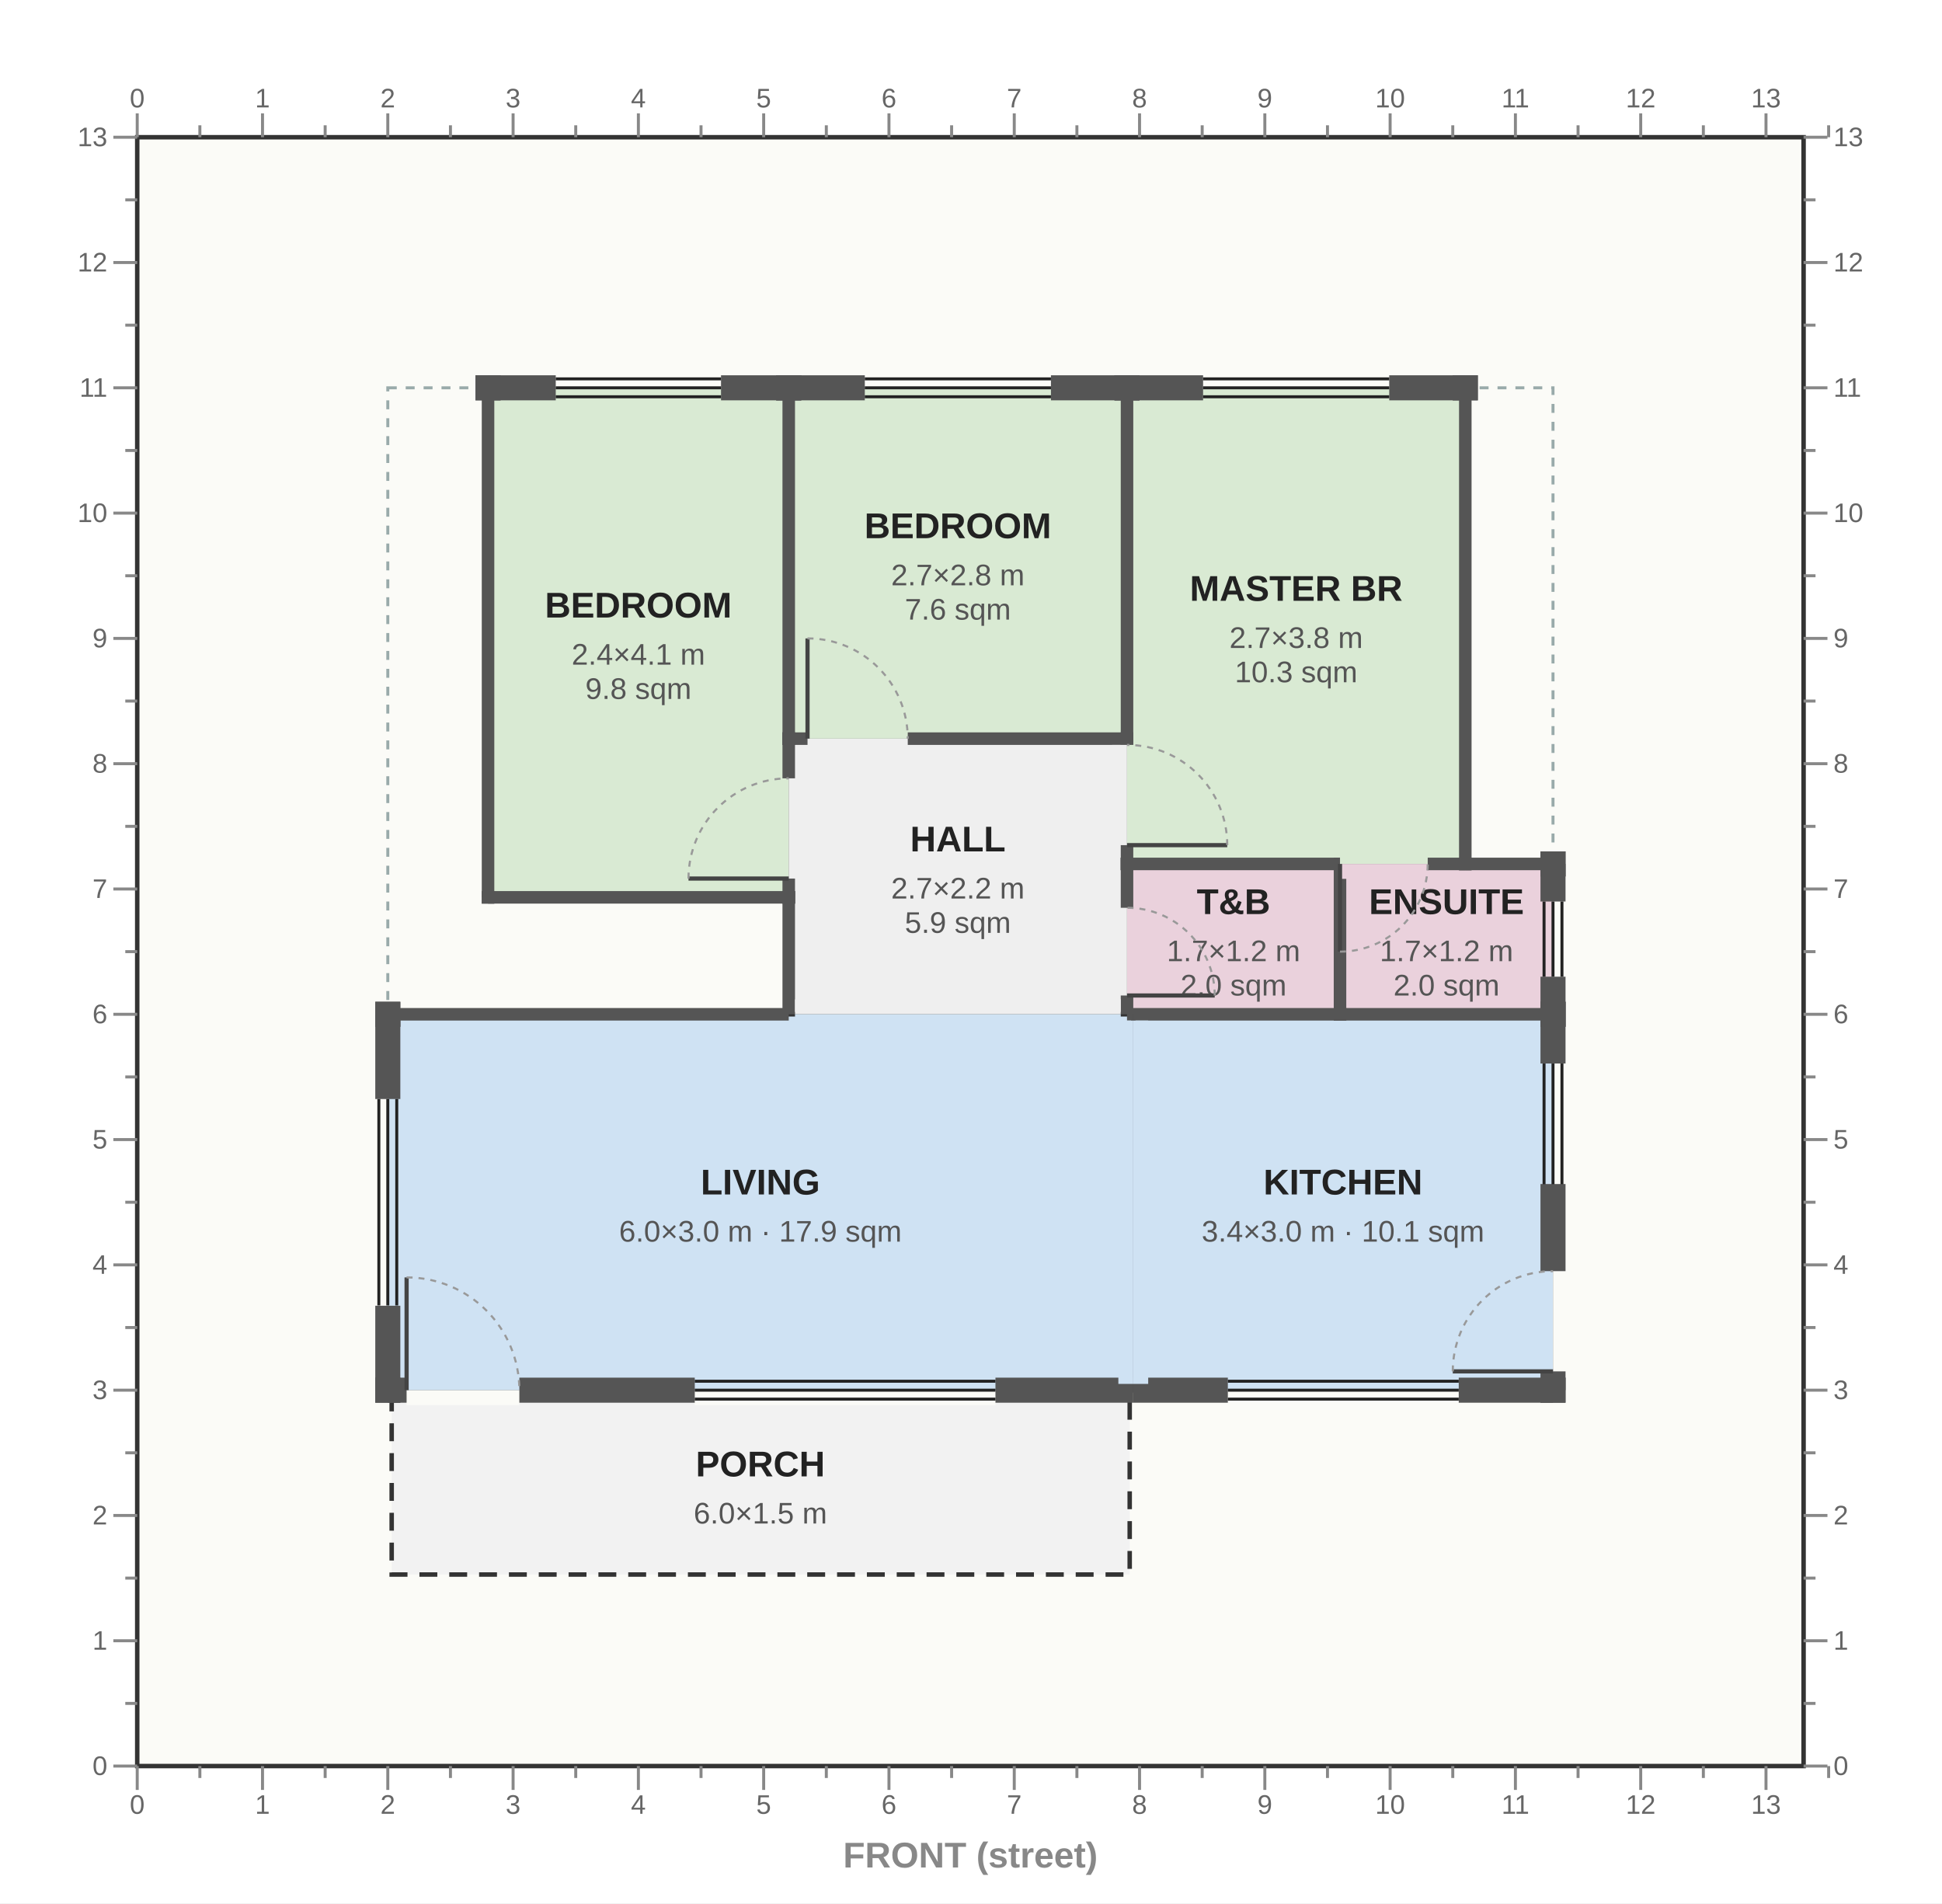
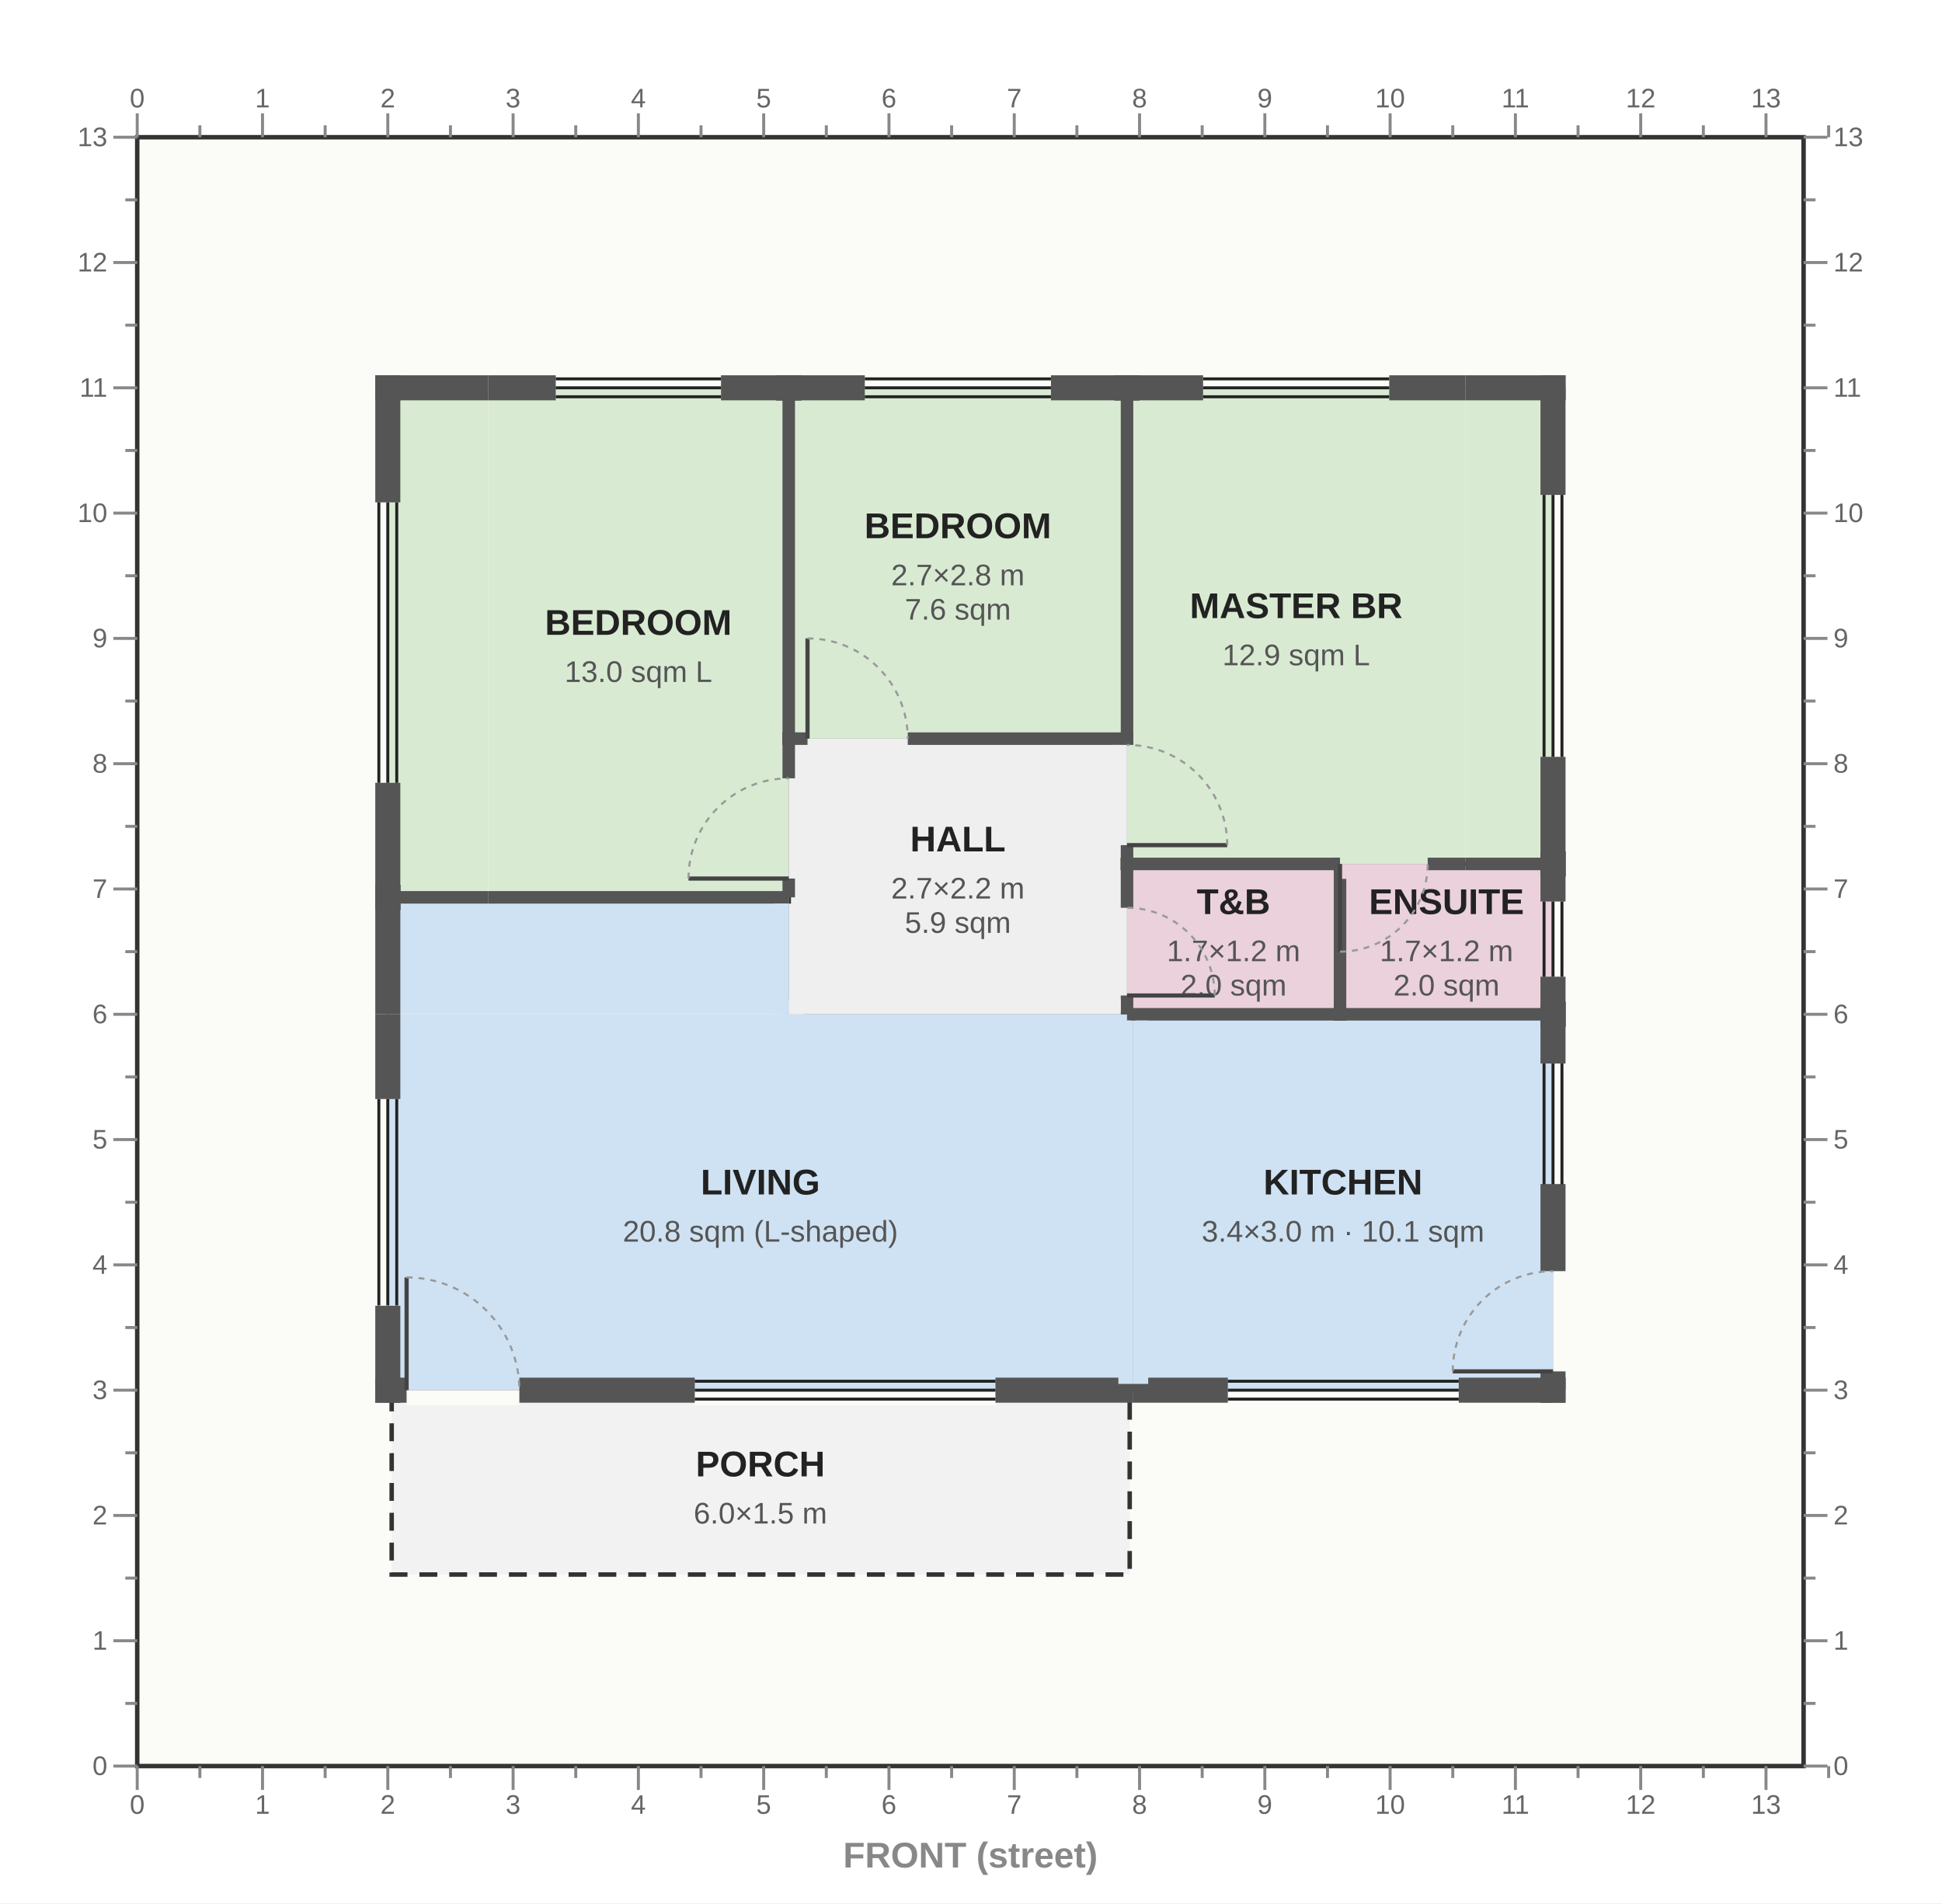
<svg xmlns="http://www.w3.org/2000/svg" width="651" height="638" viewBox="0 0 651 638">
  <rect x="0" y="0" width="651" height="638" fill="white" />
  <rect x="46.0" y="46.0" width="558.6" height="546.0" fill="#fbfbf7" stroke="#333" stroke-width="1.5" />
  <line x1="46.0" y1="46.0" x2="46.0" y2="38.0" stroke="#888" stroke-width="1" />
  <line x1="46.0" y1="592.0" x2="46.0" y2="600.0" stroke="#888" stroke-width="1" />
  <text x="46.0" y="36.0" text-anchor="middle" font-family="Arial" font-size="9" fill="#666">0</text>
  <text x="46.0" y="608.0" text-anchor="middle" font-family="Arial" font-size="9" fill="#666">0</text>
  <line x1="67.0" y1="46.0" x2="67.0" y2="42.0" stroke="#888" stroke-width="1" />
  <line x1="67.0" y1="592.0" x2="67.0" y2="596.0" stroke="#888" stroke-width="1" />
  <line x1="88.0" y1="46.0" x2="88.0" y2="38.0" stroke="#888" stroke-width="1" />
  <line x1="88.0" y1="592.0" x2="88.0" y2="600.0" stroke="#888" stroke-width="1" />
  <text x="88.0" y="36.0" text-anchor="middle" font-family="Arial" font-size="9" fill="#666">1</text>
  <text x="88.0" y="608.0" text-anchor="middle" font-family="Arial" font-size="9" fill="#666">1</text>
  <line x1="109.0" y1="46.0" x2="109.0" y2="42.0" stroke="#888" stroke-width="1" />
  <line x1="109.0" y1="592.0" x2="109.0" y2="596.0" stroke="#888" stroke-width="1" />
  <line x1="130.0" y1="46.0" x2="130.0" y2="38.0" stroke="#888" stroke-width="1" />
  <line x1="130.0" y1="592.0" x2="130.0" y2="600.0" stroke="#888" stroke-width="1" />
  <text x="130.0" y="36.0" text-anchor="middle" font-family="Arial" font-size="9" fill="#666">2</text>
  <text x="130.0" y="608.0" text-anchor="middle" font-family="Arial" font-size="9" fill="#666">2</text>
  <line x1="151.0" y1="46.0" x2="151.0" y2="42.0" stroke="#888" stroke-width="1" />
  <line x1="151.0" y1="592.0" x2="151.0" y2="596.0" stroke="#888" stroke-width="1" />
  <line x1="172.0" y1="46.0" x2="172.0" y2="38.0" stroke="#888" stroke-width="1" />
  <line x1="172.0" y1="592.0" x2="172.0" y2="600.0" stroke="#888" stroke-width="1" />
  <text x="172.0" y="36.0" text-anchor="middle" font-family="Arial" font-size="9" fill="#666">3</text>
  <text x="172.0" y="608.0" text-anchor="middle" font-family="Arial" font-size="9" fill="#666">3</text>
  <line x1="193.0" y1="46.0" x2="193.0" y2="42.0" stroke="#888" stroke-width="1" />
  <line x1="193.0" y1="592.0" x2="193.0" y2="596.0" stroke="#888" stroke-width="1" />
  <line x1="214.0" y1="46.0" x2="214.0" y2="38.0" stroke="#888" stroke-width="1" />
  <line x1="214.0" y1="592.0" x2="214.0" y2="600.0" stroke="#888" stroke-width="1" />
  <text x="214.0" y="36.0" text-anchor="middle" font-family="Arial" font-size="9" fill="#666">4</text>
  <text x="214.0" y="608.0" text-anchor="middle" font-family="Arial" font-size="9" fill="#666">4</text>
  <line x1="235.0" y1="46.0" x2="235.0" y2="42.0" stroke="#888" stroke-width="1" />
  <line x1="235.0" y1="592.0" x2="235.0" y2="596.0" stroke="#888" stroke-width="1" />
  <line x1="256.0" y1="46.0" x2="256.0" y2="38.0" stroke="#888" stroke-width="1" />
  <line x1="256.0" y1="592.0" x2="256.0" y2="600.0" stroke="#888" stroke-width="1" />
  <text x="256.0" y="36.0" text-anchor="middle" font-family="Arial" font-size="9" fill="#666">5</text>
  <text x="256.0" y="608.0" text-anchor="middle" font-family="Arial" font-size="9" fill="#666">5</text>
  <line x1="277.0" y1="46.0" x2="277.0" y2="42.0" stroke="#888" stroke-width="1" />
  <line x1="277.0" y1="592.0" x2="277.0" y2="596.0" stroke="#888" stroke-width="1" />
  <line x1="298.0" y1="46.0" x2="298.0" y2="38.0" stroke="#888" stroke-width="1" />
  <line x1="298.0" y1="592.0" x2="298.0" y2="600.0" stroke="#888" stroke-width="1" />
  <text x="298.0" y="36.0" text-anchor="middle" font-family="Arial" font-size="9" fill="#666">6</text>
  <text x="298.0" y="608.0" text-anchor="middle" font-family="Arial" font-size="9" fill="#666">6</text>
  <line x1="319.0" y1="46.0" x2="319.0" y2="42.0" stroke="#888" stroke-width="1" />
  <line x1="319.0" y1="592.0" x2="319.0" y2="596.0" stroke="#888" stroke-width="1" />
  <line x1="340.0" y1="46.0" x2="340.0" y2="38.0" stroke="#888" stroke-width="1" />
  <line x1="340.0" y1="592.0" x2="340.0" y2="600.0" stroke="#888" stroke-width="1" />
  <text x="340.0" y="36.0" text-anchor="middle" font-family="Arial" font-size="9" fill="#666">7</text>
  <text x="340.0" y="608.0" text-anchor="middle" font-family="Arial" font-size="9" fill="#666">7</text>
  <line x1="361.0" y1="46.0" x2="361.0" y2="42.0" stroke="#888" stroke-width="1" />
  <line x1="361.0" y1="592.0" x2="361.0" y2="596.0" stroke="#888" stroke-width="1" />
  <line x1="382.0" y1="46.0" x2="382.0" y2="38.0" stroke="#888" stroke-width="1" />
  <line x1="382.0" y1="592.0" x2="382.0" y2="600.0" stroke="#888" stroke-width="1" />
  <text x="382.0" y="36.0" text-anchor="middle" font-family="Arial" font-size="9" fill="#666">8</text>
  <text x="382.0" y="608.0" text-anchor="middle" font-family="Arial" font-size="9" fill="#666">8</text>
  <line x1="403.0" y1="46.0" x2="403.0" y2="42.0" stroke="#888" stroke-width="1" />
  <line x1="403.0" y1="592.0" x2="403.0" y2="596.0" stroke="#888" stroke-width="1" />
  <line x1="424.0" y1="46.0" x2="424.0" y2="38.0" stroke="#888" stroke-width="1" />
  <line x1="424.0" y1="592.0" x2="424.0" y2="600.0" stroke="#888" stroke-width="1" />
  <text x="424.0" y="36.0" text-anchor="middle" font-family="Arial" font-size="9" fill="#666">9</text>
  <text x="424.0" y="608.0" text-anchor="middle" font-family="Arial" font-size="9" fill="#666">9</text>
  <line x1="445.0" y1="46.0" x2="445.0" y2="42.0" stroke="#888" stroke-width="1" />
  <line x1="445.0" y1="592.0" x2="445.0" y2="596.0" stroke="#888" stroke-width="1" />
  <line x1="466.0" y1="46.0" x2="466.0" y2="38.0" stroke="#888" stroke-width="1" />
  <line x1="466.0" y1="592.0" x2="466.0" y2="600.0" stroke="#888" stroke-width="1" />
  <text x="466.0" y="36.0" text-anchor="middle" font-family="Arial" font-size="9" fill="#666">10</text>
  <text x="466.0" y="608.0" text-anchor="middle" font-family="Arial" font-size="9" fill="#666">10</text>
  <line x1="487.0" y1="46.0" x2="487.0" y2="42.0" stroke="#888" stroke-width="1" />
  <line x1="487.0" y1="592.0" x2="487.0" y2="596.0" stroke="#888" stroke-width="1" />
  <line x1="508.0" y1="46.0" x2="508.0" y2="38.0" stroke="#888" stroke-width="1" />
  <line x1="508.0" y1="592.0" x2="508.0" y2="600.0" stroke="#888" stroke-width="1" />
  <text x="508.0" y="36.0" text-anchor="middle" font-family="Arial" font-size="9" fill="#666">11</text>
  <text x="508.0" y="608.0" text-anchor="middle" font-family="Arial" font-size="9" fill="#666">11</text>
  <line x1="529.0" y1="46.0" x2="529.0" y2="42.0" stroke="#888" stroke-width="1" />
  <line x1="529.0" y1="592.0" x2="529.0" y2="596.0" stroke="#888" stroke-width="1" />
  <line x1="550.0" y1="46.0" x2="550.0" y2="38.0" stroke="#888" stroke-width="1" />
  <line x1="550.0" y1="592.0" x2="550.0" y2="600.0" stroke="#888" stroke-width="1" />
  <text x="550.0" y="36.0" text-anchor="middle" font-family="Arial" font-size="9" fill="#666">12</text>
  <text x="550.0" y="608.0" text-anchor="middle" font-family="Arial" font-size="9" fill="#666">12</text>
  <line x1="571.0" y1="46.0" x2="571.0" y2="42.0" stroke="#888" stroke-width="1" />
  <line x1="571.0" y1="592.0" x2="571.0" y2="596.0" stroke="#888" stroke-width="1" />
  <line x1="592.0" y1="46.0" x2="592.0" y2="38.0" stroke="#888" stroke-width="1" />
  <line x1="592.0" y1="592.0" x2="592.0" y2="600.0" stroke="#888" stroke-width="1" />
  <text x="592.0" y="36.0" text-anchor="middle" font-family="Arial" font-size="9" fill="#666">13</text>
  <text x="592.0" y="608.0" text-anchor="middle" font-family="Arial" font-size="9" fill="#666">13</text>
  <line x1="613.0" y1="46.0" x2="613.0" y2="42.0" stroke="#888" stroke-width="1" />
  <line x1="613.0" y1="592.0" x2="613.0" y2="596.0" stroke="#888" stroke-width="1" />
  <line x1="46.0" y1="592.0" x2="38.0" y2="592.0" stroke="#888" stroke-width="1" />
  <line x1="604.6" y1="592.0" x2="612.6" y2="592.0" stroke="#888" stroke-width="1" />
  <text x="36.0" y="595.0" text-anchor="end" font-family="Arial" font-size="9" fill="#666">0</text>
  <text x="614.6" y="595.0" text-anchor="start" font-family="Arial" font-size="9" fill="#666">0</text>
  <line x1="46.0" y1="571.0" x2="42.0" y2="571.0" stroke="#888" stroke-width="1" />
  <line x1="604.6" y1="571.0" x2="608.6" y2="571.0" stroke="#888" stroke-width="1" />
  <line x1="46.0" y1="550.0" x2="38.0" y2="550.0" stroke="#888" stroke-width="1" />
  <line x1="604.6" y1="550.0" x2="612.6" y2="550.0" stroke="#888" stroke-width="1" />
  <text x="36.0" y="553.0" text-anchor="end" font-family="Arial" font-size="9" fill="#666">1</text>
  <text x="614.6" y="553.0" text-anchor="start" font-family="Arial" font-size="9" fill="#666">1</text>
  <line x1="46.0" y1="529.0" x2="42.0" y2="529.0" stroke="#888" stroke-width="1" />
  <line x1="604.6" y1="529.0" x2="608.6" y2="529.0" stroke="#888" stroke-width="1" />
  <line x1="46.0" y1="508.0" x2="38.0" y2="508.0" stroke="#888" stroke-width="1" />
  <line x1="604.6" y1="508.0" x2="612.6" y2="508.0" stroke="#888" stroke-width="1" />
  <text x="36.0" y="511.0" text-anchor="end" font-family="Arial" font-size="9" fill="#666">2</text>
  <text x="614.6" y="511.0" text-anchor="start" font-family="Arial" font-size="9" fill="#666">2</text>
  <line x1="46.0" y1="487.0" x2="42.0" y2="487.0" stroke="#888" stroke-width="1" />
  <line x1="604.6" y1="487.0" x2="608.6" y2="487.0" stroke="#888" stroke-width="1" />
  <line x1="46.0" y1="466.0" x2="38.0" y2="466.0" stroke="#888" stroke-width="1" />
  <line x1="604.6" y1="466.0" x2="612.6" y2="466.0" stroke="#888" stroke-width="1" />
  <text x="36.0" y="469.0" text-anchor="end" font-family="Arial" font-size="9" fill="#666">3</text>
  <text x="614.6" y="469.0" text-anchor="start" font-family="Arial" font-size="9" fill="#666">3</text>
  <line x1="46.0" y1="445.0" x2="42.0" y2="445.0" stroke="#888" stroke-width="1" />
  <line x1="604.6" y1="445.0" x2="608.6" y2="445.0" stroke="#888" stroke-width="1" />
  <line x1="46.0" y1="424.0" x2="38.0" y2="424.0" stroke="#888" stroke-width="1" />
  <line x1="604.6" y1="424.0" x2="612.6" y2="424.0" stroke="#888" stroke-width="1" />
  <text x="36.0" y="427.0" text-anchor="end" font-family="Arial" font-size="9" fill="#666">4</text>
  <text x="614.6" y="427.0" text-anchor="start" font-family="Arial" font-size="9" fill="#666">4</text>
  <line x1="46.0" y1="403.0" x2="42.0" y2="403.0" stroke="#888" stroke-width="1" />
  <line x1="604.6" y1="403.0" x2="608.6" y2="403.0" stroke="#888" stroke-width="1" />
  <line x1="46.0" y1="382.0" x2="38.0" y2="382.0" stroke="#888" stroke-width="1" />
  <line x1="604.6" y1="382.0" x2="612.6" y2="382.0" stroke="#888" stroke-width="1" />
  <text x="36.0" y="385.0" text-anchor="end" font-family="Arial" font-size="9" fill="#666">5</text>
  <text x="614.6" y="385.0" text-anchor="start" font-family="Arial" font-size="9" fill="#666">5</text>
  <line x1="46.0" y1="361.0" x2="42.0" y2="361.0" stroke="#888" stroke-width="1" />
  <line x1="604.6" y1="361.0" x2="608.6" y2="361.0" stroke="#888" stroke-width="1" />
  <line x1="46.0" y1="340.0" x2="38.0" y2="340.0" stroke="#888" stroke-width="1" />
  <line x1="604.6" y1="340.0" x2="612.6" y2="340.0" stroke="#888" stroke-width="1" />
  <text x="36.0" y="343.0" text-anchor="end" font-family="Arial" font-size="9" fill="#666">6</text>
  <text x="614.6" y="343.0" text-anchor="start" font-family="Arial" font-size="9" fill="#666">6</text>
  <line x1="46.0" y1="319.0" x2="42.0" y2="319.0" stroke="#888" stroke-width="1" />
  <line x1="604.6" y1="319.0" x2="608.6" y2="319.0" stroke="#888" stroke-width="1" />
  <line x1="46.0" y1="298.0" x2="38.0" y2="298.0" stroke="#888" stroke-width="1" />
  <line x1="604.6" y1="298.0" x2="612.6" y2="298.0" stroke="#888" stroke-width="1" />
  <text x="36.0" y="301.0" text-anchor="end" font-family="Arial" font-size="9" fill="#666">7</text>
  <text x="614.6" y="301.0" text-anchor="start" font-family="Arial" font-size="9" fill="#666">7</text>
  <line x1="46.0" y1="277.0" x2="42.0" y2="277.0" stroke="#888" stroke-width="1" />
  <line x1="604.6" y1="277.0" x2="608.6" y2="277.0" stroke="#888" stroke-width="1" />
  <line x1="46.0" y1="256.0" x2="38.0" y2="256.0" stroke="#888" stroke-width="1" />
  <line x1="604.6" y1="256.0" x2="612.6" y2="256.0" stroke="#888" stroke-width="1" />
  <text x="36.0" y="259.0" text-anchor="end" font-family="Arial" font-size="9" fill="#666">8</text>
  <text x="614.6" y="259.0" text-anchor="start" font-family="Arial" font-size="9" fill="#666">8</text>
  <line x1="46.0" y1="235.0" x2="42.0" y2="235.0" stroke="#888" stroke-width="1" />
  <line x1="604.6" y1="235.0" x2="608.6" y2="235.0" stroke="#888" stroke-width="1" />
  <line x1="46.0" y1="214.0" x2="38.0" y2="214.0" stroke="#888" stroke-width="1" />
  <line x1="604.6" y1="214.0" x2="612.6" y2="214.0" stroke="#888" stroke-width="1" />
  <text x="36.0" y="217.0" text-anchor="end" font-family="Arial" font-size="9" fill="#666">9</text>
  <text x="614.6" y="217.0" text-anchor="start" font-family="Arial" font-size="9" fill="#666">9</text>
  <line x1="46.0" y1="193.0" x2="42.0" y2="193.0" stroke="#888" stroke-width="1" />
  <line x1="604.6" y1="193.0" x2="608.6" y2="193.0" stroke="#888" stroke-width="1" />
  <line x1="46.0" y1="172.0" x2="38.0" y2="172.0" stroke="#888" stroke-width="1" />
  <line x1="604.6" y1="172.0" x2="612.6" y2="172.0" stroke="#888" stroke-width="1" />
  <text x="36.0" y="175.0" text-anchor="end" font-family="Arial" font-size="9" fill="#666">10</text>
  <text x="614.6" y="175.0" text-anchor="start" font-family="Arial" font-size="9" fill="#666">10</text>
  <line x1="46.0" y1="151.0" x2="42.0" y2="151.0" stroke="#888" stroke-width="1" />
  <line x1="604.6" y1="151.0" x2="608.6" y2="151.0" stroke="#888" stroke-width="1" />
  <line x1="46.0" y1="130.0" x2="38.0" y2="130.0" stroke="#888" stroke-width="1" />
  <line x1="604.6" y1="130.0" x2="612.6" y2="130.0" stroke="#888" stroke-width="1" />
  <text x="36.0" y="133.0" text-anchor="end" font-family="Arial" font-size="9" fill="#666">11</text>
  <text x="614.6" y="133.0" text-anchor="start" font-family="Arial" font-size="9" fill="#666">11</text>
  <line x1="46.0" y1="109.0" x2="42.0" y2="109.0" stroke="#888" stroke-width="1" />
  <line x1="604.6" y1="109.0" x2="608.6" y2="109.0" stroke="#888" stroke-width="1" />
  <line x1="46.0" y1="88.0" x2="38.0" y2="88.0" stroke="#888" stroke-width="1" />
  <line x1="604.6" y1="88.0" x2="612.6" y2="88.0" stroke="#888" stroke-width="1" />
  <text x="36.0" y="91.0" text-anchor="end" font-family="Arial" font-size="9" fill="#666">12</text>
  <text x="614.6" y="91.0" text-anchor="start" font-family="Arial" font-size="9" fill="#666">12</text>
  <line x1="46.0" y1="67.0" x2="42.0" y2="67.0" stroke="#888" stroke-width="1" />
  <line x1="604.6" y1="67.0" x2="608.6" y2="67.0" stroke="#888" stroke-width="1" />
  <line x1="46.0" y1="46.0" x2="38.0" y2="46.0" stroke="#888" stroke-width="1" />
  <line x1="604.6" y1="46.0" x2="612.6" y2="46.0" stroke="#888" stroke-width="1" />
  <text x="36.0" y="49.0" text-anchor="end" font-family="Arial" font-size="9" fill="#666">13</text>
  <text x="614.6" y="49.0" text-anchor="start" font-family="Arial" font-size="9" fill="#666">13</text>
  <rect x="130.0" y="130.0" width="390.6" height="336.0" fill="none" stroke="#9aa" stroke-width="1" stroke-dasharray="3 3" />
  <rect x="131.3" y="467.3" width="247.4" height="60.5" fill="#f2f2f2" stroke="#333" stroke-width="1.5" stroke-dasharray="6 4" />
  <text x="254.9" y="494.9" text-anchor="middle" font-family="Arial" font-size="12" font-weight="bold" fill="#222">PORCH</text>
  <text x="254.9" y="510.7" text-anchor="middle" font-family="Arial" font-size="10" fill="#555">6.0×1.5 m</text>
-   <rect x="377.8" y="130.0" width="113.4" height="159.6" fill="#d9ead3" stroke="#333" stroke-width="1.5" />
-   <text x="434.5" y="201.4" text-anchor="middle" font-family="Arial" font-size="12" font-weight="bold" fill="#222">MASTER BR</text>
-   <text x="434.5" y="217.2" text-anchor="middle" font-family="Arial" font-size="10" fill="#555">2.7×3.8 m</text>
-   <text x="434.5" y="228.7" text-anchor="middle" font-family="Arial" font-size="10" fill="#555">10.3 sqm</text>
+   <rect x="377.8" y="130.0" width="113.4" height="159.6" fill="#d9ead3" stroke="none" />
+   <rect x="491.2" y="130.0" width="29.4" height="159.6" fill="#d9ead3" stroke="none" />
+   <text x="434.5" y="207.2" text-anchor="middle" font-family="Arial" font-size="12" font-weight="bold" fill="#222">MASTER BR</text>
+   <text x="434.5" y="223.0" text-anchor="middle" font-family="Arial" font-size="10" fill="#555">12.9 sqm L</text>
  <rect x="449.2" y="289.6" width="71.4" height="50.4" fill="#ead1dc" stroke="#333" stroke-width="1.5" />
  <text x="484.9" y="306.4" text-anchor="middle" font-family="Arial" font-size="12" font-weight="bold" fill="#222">ENSUITE</text>
  <text x="484.9" y="322.2" text-anchor="middle" font-family="Arial" font-size="10" fill="#555">1.7×1.2 m</text>
  <text x="484.9" y="333.7" text-anchor="middle" font-family="Arial" font-size="10" fill="#555">2.0 sqm</text>
  <rect x="264.4" y="130.0" width="113.4" height="117.6" fill="#d9ead3" stroke="#333" stroke-width="1.5" />
  <text x="321.1" y="180.4" text-anchor="middle" font-family="Arial" font-size="12" font-weight="bold" fill="#222">BEDROOM</text>
  <text x="321.1" y="196.2" text-anchor="middle" font-family="Arial" font-size="10" fill="#555">2.7×2.8 m</text>
  <text x="321.1" y="207.7" text-anchor="middle" font-family="Arial" font-size="10" fill="#555">7.6 sqm</text>
-   <rect x="163.6" y="130.0" width="100.8" height="170.8" fill="#d9ead3" stroke="#333" stroke-width="1.5" />
-   <text x="214.0" y="207.0" text-anchor="middle" font-family="Arial" font-size="12" font-weight="bold" fill="#222">BEDROOM</text>
-   <text x="214.0" y="222.8" text-anchor="middle" font-family="Arial" font-size="10" fill="#555">2.4×4.1 m</text>
-   <text x="214.0" y="234.3" text-anchor="middle" font-family="Arial" font-size="10" fill="#555">9.8 sqm</text>
+   <rect x="163.6" y="130.0" width="100.8" height="170.8" fill="#d9ead3" stroke="none" />
+   <rect x="130.0" y="130.0" width="33.6" height="170.8" fill="#d9ead3" stroke="none" />
+   <text x="214.0" y="212.8" text-anchor="middle" font-family="Arial" font-size="12" font-weight="bold" fill="#222">BEDROOM</text>
+   <text x="214.0" y="228.6" text-anchor="middle" font-family="Arial" font-size="10" fill="#555">13.0 sqm L</text>
  <rect x="377.8" y="289.6" width="71.4" height="50.4" fill="#ead1dc" stroke="#333" stroke-width="1.5" />
  <text x="413.5" y="306.4" text-anchor="middle" font-family="Arial" font-size="12" font-weight="bold" fill="#222">T&amp;B</text>
  <text x="413.5" y="322.2" text-anchor="middle" font-family="Arial" font-size="10" fill="#555">1.7×1.2 m</text>
  <text x="413.5" y="333.7" text-anchor="middle" font-family="Arial" font-size="10" fill="#555">2.0 sqm</text>
  <rect x="264.4" y="247.6" width="113.4" height="92.4" fill="#efefef" stroke="#333" stroke-width="1.5" />
  <text x="321.1" y="285.4" text-anchor="middle" font-family="Arial" font-size="12" font-weight="bold" fill="#222">HALL</text>
  <text x="321.1" y="301.2" text-anchor="middle" font-family="Arial" font-size="10" fill="#555">2.7×2.2 m</text>
  <text x="321.1" y="312.7" text-anchor="middle" font-family="Arial" font-size="10" fill="#555">5.9 sqm</text>
-   <rect x="130.0" y="340.0" width="249.9" height="126.0" fill="#cfe2f3" stroke="#333" stroke-width="1.5" />
+   <rect x="130.0" y="340.0" width="249.9" height="126.0" fill="#cfe2f3" stroke="none" />
+   <rect x="130.0" y="300.8" width="134.4" height="39.2" fill="#cfe2f3" stroke="none" />
  <text x="254.9" y="400.4" text-anchor="middle" font-family="Arial" font-size="12" font-weight="bold" fill="#222">LIVING</text>
-   <text x="254.9" y="416.2" text-anchor="middle" font-family="Arial" font-size="10" fill="#555">6.0×3.0 m · 17.9 sqm</text>
+   <text x="254.9" y="416.2" text-anchor="middle" font-family="Arial" font-size="10" fill="#555">20.8 sqm (L-shaped)</text>
  <rect x="379.9" y="340.0" width="140.7" height="126.0" fill="#cfe2f3" stroke="#333" stroke-width="1.5" />
  <text x="450.2" y="400.4" text-anchor="middle" font-family="Arial" font-size="12" font-weight="bold" fill="#222">KITCHEN</text>
  <text x="450.2" y="416.2" text-anchor="middle" font-family="Arial" font-size="10" fill="#555">3.4×3.0 m · 10.1 sqm</text>
  <text x="325.3" y="626.0" text-anchor="middle" font-family="Arial" font-size="12" font-weight="bold" fill="#888">FRONT (street)</text>
  <rect x="449.20" y="287.50" width="42.00" height="4.20" fill="#555" stroke="none" />
  <rect x="375.70" y="130.00" width="4.20" height="117.60" fill="#555" stroke="none" />
  <rect x="377.80" y="287.50" width="71.40" height="4.20" fill="#555" stroke="none" />
  <rect x="375.70" y="247.60" width="4.20" height="42.00" fill="#555" stroke="none" />
+   <rect x="491.20" y="287.50" width="29.40" height="4.20" fill="#555" stroke="none" />
  <rect x="447.10" y="289.60" width="4.20" height="50.40" fill="#555" stroke="none" />
  <rect x="449.20" y="337.90" width="71.40" height="4.20" fill="#555" stroke="none" />
  <rect x="262.30" y="130.00" width="4.20" height="117.60" fill="#555" stroke="none" />
  <rect x="264.40" y="245.50" width="113.40" height="4.20" fill="#555" stroke="none" />
  <rect x="262.30" y="247.60" width="4.20" height="53.20" fill="#555" stroke="none" />
+   <rect x="163.60" y="298.70" width="100.80" height="4.20" fill="#555" stroke="none" />
+   <rect x="130.00" y="298.70" width="33.60" height="4.20" fill="#555" stroke="none" />
  <rect x="375.70" y="289.60" width="4.20" height="50.40" fill="#555" stroke="none" />
  <rect x="377.80" y="337.90" width="2.10" height="4.20" fill="#555" stroke="none" />
  <rect x="379.90" y="337.90" width="69.30" height="4.20" fill="#555" stroke="none" />
  <rect x="377.80" y="125.80" width="113.40" height="8.40" fill="#555" stroke="none" />
-   <rect x="489.10" y="130.00" width="4.20" height="159.60" fill="#555" stroke="none" />
-   <rect x="491.20" y="287.50" width="29.40" height="4.20" fill="#555" stroke="none" />
+   <rect x="491.20" y="125.80" width="29.40" height="8.40" fill="#555" stroke="none" />
+   <rect x="516.40" y="130.00" width="8.40" height="159.60" fill="#555" stroke="none" />
  <rect x="516.40" y="289.60" width="8.40" height="50.40" fill="#555" stroke="none" />
  <rect x="264.40" y="125.80" width="113.40" height="8.40" fill="#555" stroke="none" />
  <rect x="163.60" y="125.80" width="100.80" height="8.40" fill="#555" stroke="none" />
-   <rect x="163.60" y="298.70" width="100.80" height="4.20" fill="#555" stroke="none" />
-   <rect x="161.50" y="130.00" width="4.20" height="170.80" fill="#555" stroke="none" />
-   <rect x="262.30" y="300.80" width="4.20" height="39.20" fill="#555" stroke="none" />
-   <rect x="130.00" y="337.90" width="134.40" height="4.20" fill="#555" stroke="none" />
+   <rect x="130.00" y="125.80" width="33.60" height="8.40" fill="#555" stroke="none" />
+   <rect x="125.80" y="130.00" width="8.40" height="170.80" fill="#555" stroke="none" />
  <rect x="130.00" y="461.80" width="249.90" height="8.40" fill="#555" stroke="none" />
  <rect x="125.80" y="340.00" width="8.40" height="126.00" fill="#555" stroke="none" />
+   <rect x="125.80" y="300.80" width="8.40" height="39.20" fill="#555" stroke="none" />
  <rect x="379.90" y="461.80" width="140.70" height="8.40" fill="#555" stroke="none" />
  <rect x="516.40" y="340.00" width="8.40" height="126.00" fill="#555" stroke="none" />
  <rect x="447.10" y="287.50" width="4.20" height="4.20" fill="#555" stroke="none" />
-   <rect x="489.10" y="287.50" width="4.20" height="4.20" fill="#555" stroke="none" />
  <rect x="375.70" y="245.50" width="4.20" height="4.20" fill="#555" stroke="none" />
  <rect x="373.60" y="125.80" width="8.40" height="8.40" fill="#555" stroke="none" />
  <rect x="375.70" y="287.50" width="4.20" height="4.20" fill="#555" stroke="none" />
  <rect x="447.10" y="287.50" width="4.20" height="4.20" fill="#555" stroke="none" />
  <rect x="375.70" y="287.50" width="4.20" height="4.20" fill="#555" stroke="none" />
  <rect x="375.70" y="245.50" width="4.20" height="4.20" fill="#555" stroke="none" />
+   <rect x="516.40" y="285.40" width="8.40" height="8.40" fill="#555" stroke="none" />
  <rect x="447.10" y="337.90" width="4.20" height="4.20" fill="#555" stroke="none" />
  <rect x="447.10" y="287.50" width="4.20" height="4.20" fill="#555" stroke="none" />
  <rect x="447.10" y="337.90" width="4.20" height="4.20" fill="#555" stroke="none" />
  <rect x="516.40" y="335.80" width="8.40" height="8.40" fill="#555" stroke="none" />
  <rect x="262.30" y="245.50" width="4.20" height="4.20" fill="#555" stroke="none" />
  <rect x="260.20" y="125.80" width="8.40" height="8.40" fill="#555" stroke="none" />
  <rect x="262.30" y="245.50" width="4.20" height="4.20" fill="#555" stroke="none" />
  <rect x="375.70" y="245.50" width="4.20" height="4.20" fill="#555" stroke="none" />
-   <rect x="262.30" y="298.70" width="4.20" height="4.20" fill="#555" stroke="none" />
  <rect x="262.30" y="245.50" width="4.20" height="4.20" fill="#555" stroke="none" />
+   <rect x="125.80" y="296.60" width="8.40" height="8.40" fill="#555" stroke="none" />
  <rect x="375.70" y="287.50" width="4.20" height="4.20" fill="#555" stroke="none" />
  <rect x="447.10" y="337.90" width="4.20" height="4.20" fill="#555" stroke="none" />
  <rect x="373.60" y="125.80" width="8.40" height="8.40" fill="#555" stroke="none" />
-   <rect x="487.00" y="125.80" width="8.40" height="8.40" fill="#555" stroke="none" />
-   <rect x="489.10" y="287.50" width="4.20" height="4.20" fill="#555" stroke="none" />
-   <rect x="487.00" y="125.80" width="8.40" height="8.40" fill="#555" stroke="none" />
-   <rect x="489.10" y="287.50" width="4.20" height="4.20" fill="#555" stroke="none" />
+   <rect x="516.40" y="125.80" width="8.40" height="8.40" fill="#555" stroke="none" />
  <rect x="516.40" y="285.40" width="8.40" height="8.40" fill="#555" stroke="none" />
+   <rect x="516.40" y="125.80" width="8.40" height="8.40" fill="#555" stroke="none" />
  <rect x="516.40" y="335.80" width="8.40" height="8.40" fill="#555" stroke="none" />
  <rect x="516.40" y="285.40" width="8.40" height="8.40" fill="#555" stroke="none" />
  <rect x="260.20" y="125.80" width="8.40" height="8.40" fill="#555" stroke="none" />
  <rect x="373.60" y="125.80" width="8.40" height="8.40" fill="#555" stroke="none" />
-   <rect x="159.40" y="125.80" width="8.40" height="8.40" fill="#555" stroke="none" />
  <rect x="260.20" y="125.80" width="8.40" height="8.40" fill="#555" stroke="none" />
-   <rect x="161.50" y="298.70" width="4.20" height="4.20" fill="#555" stroke="none" />
-   <rect x="262.30" y="298.70" width="4.20" height="4.20" fill="#555" stroke="none" />
-   <rect x="161.50" y="298.70" width="4.20" height="4.20" fill="#555" stroke="none" />
-   <rect x="159.40" y="125.80" width="8.40" height="8.40" fill="#555" stroke="none" />
-   <rect x="262.30" y="298.70" width="4.20" height="4.20" fill="#555" stroke="none" />
-   <rect x="125.80" y="335.80" width="8.40" height="8.40" fill="#555" stroke="none" />
+   <rect x="125.80" y="125.80" width="8.40" height="8.40" fill="#555" stroke="none" />
+   <rect x="125.80" y="296.60" width="8.40" height="8.40" fill="#555" stroke="none" />
+   <rect x="125.80" y="125.80" width="8.40" height="8.40" fill="#555" stroke="none" />
  <rect x="125.80" y="461.80" width="8.40" height="8.40" fill="#555" stroke="none" />
  <rect x="125.80" y="461.80" width="8.40" height="8.40" fill="#555" stroke="none" />
-   <rect x="125.80" y="335.80" width="8.40" height="8.40" fill="#555" stroke="none" />
+   <rect x="125.80" y="296.60" width="8.40" height="8.40" fill="#555" stroke="none" />
  <rect x="516.40" y="461.80" width="8.40" height="8.40" fill="#555" stroke="none" />
  <rect x="516.40" y="461.80" width="8.40" height="8.40" fill="#555" stroke="none" />
  <rect x="516.40" y="335.80" width="8.40" height="8.40" fill="#555" stroke="none" />
  <rect x="374.9" y="342.1" width="5.0" height="121.8" fill="#cfe2f3" stroke="none" />
  <rect x="379.9" y="342.1" width="5.0" height="121.8" fill="#cfe2f3" stroke="none" />
-   <rect x="266.5" y="335.0" width="109.2" height="5.0" fill="#efefef" stroke="none" />
-   <rect x="266.5" y="340.0" width="109.2" height="5.0" fill="#cfe2f3" stroke="none" />
+   <rect x="264.4" y="335.0" width="111.3" height="5.0" fill="#efefef" stroke="none" />
+   <rect x="264.4" y="340.0" width="111.3" height="5.0" fill="#cfe2f3" stroke="none" />
+   <rect x="264.4" y="302.9" width="5.0" height="37.1" fill="#efefef" stroke="none" />
+   <rect x="259.4" y="302.9" width="5.0" height="37.1" fill="#cfe2f3" stroke="none" />
  <rect x="449.2" y="284.6" width="29.4" height="5.0" fill="#d9ead3" stroke="none" />
  <rect x="449.2" y="289.6" width="29.4" height="5.0" fill="#ead1dc" stroke="none" />
  <line x1="449.2" y1="289.6" x2="449.2" y2="319.0" stroke="#444" stroke-width="1.4" />
  <path d="M 449.2 319.0 A 29.4 29.4 0 0 0 478.6 289.6" fill="none" stroke="#999" stroke-width="0.7" stroke-dasharray="2 2" />
  <rect x="377.8" y="249.7" width="5.0" height="33.6" fill="#d9ead3" stroke="none" />
  <rect x="372.8" y="249.7" width="5.0" height="33.6" fill="#efefef" stroke="none" />
  <line x1="377.8" y1="283.3" x2="411.4" y2="283.3" stroke="#444" stroke-width="1.4" />
  <path d="M 411.4 283.3 A 33.6 33.6 0 0 0 377.8 249.7" fill="none" stroke="#999" stroke-width="0.7" stroke-dasharray="2 2" />
  <rect x="270.7" y="242.6" width="33.6" height="5.0" fill="#d9ead3" stroke="none" />
  <rect x="270.7" y="247.6" width="33.6" height="5.0" fill="#efefef" stroke="none" />
  <line x1="270.7" y1="247.6" x2="270.7" y2="214.0" stroke="#444" stroke-width="1.4" />
  <path d="M 270.7 214.0 A 33.6 33.6 0 0 1 304.3 247.6" fill="none" stroke="#999" stroke-width="0.7" stroke-dasharray="2 2" />
  <rect x="259.4" y="260.9" width="5.0" height="33.6" fill="#d9ead3" stroke="none" />
  <rect x="264.4" y="260.9" width="5.0" height="33.6" fill="#efefef" stroke="none" />
  <line x1="264.4" y1="294.5" x2="230.8" y2="294.5" stroke="#444" stroke-width="1.4" />
  <path d="M 230.8 294.5 A 33.6 33.6 0 0 1 264.4 260.9" fill="none" stroke="#999" stroke-width="0.7" stroke-dasharray="2 2" />
  <rect x="377.8" y="304.3" width="5.0" height="29.4" fill="#ead1dc" stroke="none" />
  <rect x="372.8" y="304.3" width="5.0" height="29.4" fill="#efefef" stroke="none" />
  <line x1="377.8" y1="333.7" x2="407.2" y2="333.7" stroke="#444" stroke-width="1.4" />
  <path d="M 407.2 333.7 A 29.4 29.4 0 0 0 377.8 304.3" fill="none" stroke="#999" stroke-width="0.7" stroke-dasharray="2 2" />
  <rect x="136.3" y="461.0" width="37.8" height="5.0" fill="#cfe2f3" stroke="none" />
  <rect x="136.3" y="466.0" width="37.8" height="5.0" fill="#fbfbf7" stroke="none" />
  <line x1="136.3" y1="466.0" x2="136.3" y2="428.2" stroke="#444" stroke-width="1.4" />
  <path d="M 136.3 428.2 A 37.8 37.8 0 0 1 174.1 466.0" fill="none" stroke="#999" stroke-width="0.7" stroke-dasharray="2 2" />
  <rect x="515.6" y="426.1" width="5.0" height="33.6" fill="#cfe2f3" stroke="none" />
  <rect x="520.6" y="426.1" width="5.0" height="33.6" fill="#fbfbf7" stroke="none" />
  <line x1="520.6" y1="459.7" x2="487.0" y2="459.7" stroke="#444" stroke-width="1.4" />
  <path d="M 487.0 459.7 A 33.6 33.6 0 0 1 520.6 426.1" fill="none" stroke="#999" stroke-width="0.7" stroke-dasharray="2 2" />
  <rect x="403.3" y="130.0" width="62.4" height="5.0" fill="#d9ead3" stroke="none" />
  <rect x="403.3" y="125.0" width="62.4" height="5.0" fill="#fbfbf7" stroke="none" />
  <line x1="403.3" y1="127.0" x2="465.7" y2="127.0" stroke="#222" stroke-width="1.0" />
  <line x1="403.3" y1="130.0" x2="465.7" y2="130.0" stroke="#222" stroke-width="1.0" />
  <line x1="403.3" y1="133.0" x2="465.7" y2="133.0" stroke="#222" stroke-width="1.0" />
+   <rect x="515.6" y="165.9" width="5.0" height="87.8" fill="#d9ead3" stroke="none" />
+   <rect x="520.6" y="165.9" width="5.0" height="87.8" fill="#fbfbf7" stroke="none" />
+   <line x1="517.6" y1="253.7" x2="517.6" y2="165.9" stroke="#222" stroke-width="1.0" />
+   <line x1="520.6" y1="253.7" x2="520.6" y2="165.9" stroke="#222" stroke-width="1.0" />
+   <line x1="523.6" y1="253.7" x2="523.6" y2="165.9" stroke="#222" stroke-width="1.0" />
  <rect x="515.6" y="302.2" width="5.0" height="25.2" fill="#ead1dc" stroke="none" />
  <rect x="520.6" y="302.2" width="5.0" height="25.2" fill="#fbfbf7" stroke="none" />
  <line x1="517.6" y1="327.4" x2="517.6" y2="302.2" stroke="#222" stroke-width="1.0" />
  <line x1="520.6" y1="327.4" x2="520.6" y2="302.2" stroke="#222" stroke-width="1.0" />
  <line x1="523.6" y1="327.4" x2="523.6" y2="302.2" stroke="#222" stroke-width="1.0" />
  <rect x="289.9" y="130.0" width="62.4" height="5.0" fill="#d9ead3" stroke="none" />
  <rect x="289.9" y="125.0" width="62.4" height="5.0" fill="#fbfbf7" stroke="none" />
  <line x1="289.9" y1="127.0" x2="352.3" y2="127.0" stroke="#222" stroke-width="1.0" />
  <line x1="289.9" y1="130.0" x2="352.3" y2="130.0" stroke="#222" stroke-width="1.0" />
  <line x1="289.9" y1="133.0" x2="352.3" y2="133.0" stroke="#222" stroke-width="1.0" />
  <rect x="186.3" y="130.0" width="55.4" height="5.0" fill="#d9ead3" stroke="none" />
  <rect x="186.3" y="125.0" width="55.4" height="5.0" fill="#fbfbf7" stroke="none" />
  <line x1="186.3" y1="127.0" x2="241.7" y2="127.0" stroke="#222" stroke-width="1.0" />
  <line x1="186.3" y1="130.0" x2="241.7" y2="130.0" stroke="#222" stroke-width="1.0" />
  <line x1="186.3" y1="133.0" x2="241.7" y2="133.0" stroke="#222" stroke-width="1.0" />
+   <rect x="130.0" y="168.4" width="5.0" height="94.0" fill="#d9ead3" stroke="none" />
+   <rect x="125.0" y="168.4" width="5.0" height="94.0" fill="#fbfbf7" stroke="none" />
+   <line x1="127.0" y1="262.4" x2="127.0" y2="168.4" stroke="#222" stroke-width="1.0" />
+   <line x1="130.0" y1="262.4" x2="130.0" y2="168.4" stroke="#222" stroke-width="1.0" />
+   <line x1="133.0" y1="262.4" x2="133.0" y2="168.4" stroke="#222" stroke-width="1.0" />
  <rect x="232.9" y="461.0" width="100.8" height="5.0" fill="#cfe2f3" stroke="none" />
  <rect x="232.9" y="466.0" width="100.8" height="5.0" fill="#fbfbf7" stroke="none" />
  <line x1="232.9" y1="463.0" x2="333.7" y2="463.0" stroke="#222" stroke-width="1.0" />
  <line x1="232.9" y1="466.0" x2="333.7" y2="466.0" stroke="#222" stroke-width="1.0" />
  <line x1="232.9" y1="469.0" x2="333.7" y2="469.0" stroke="#222" stroke-width="1.0" />
  <rect x="130.0" y="368.4" width="5.0" height="69.3" fill="#cfe2f3" stroke="none" />
  <rect x="125.0" y="368.4" width="5.0" height="69.3" fill="#fbfbf7" stroke="none" />
  <line x1="127.0" y1="437.6" x2="127.0" y2="368.4" stroke="#222" stroke-width="1.0" />
  <line x1="130.0" y1="437.6" x2="130.0" y2="368.4" stroke="#222" stroke-width="1.0" />
  <line x1="133.0" y1="437.6" x2="133.0" y2="368.4" stroke="#222" stroke-width="1.0" />
  <rect x="411.6" y="461.0" width="77.4" height="5.0" fill="#cfe2f3" stroke="none" />
  <rect x="411.6" y="466.0" width="77.4" height="5.0" fill="#fbfbf7" stroke="none" />
  <line x1="411.6" y1="463.0" x2="489.0" y2="463.0" stroke="#222" stroke-width="1.0" />
  <line x1="411.6" y1="466.0" x2="489.0" y2="466.0" stroke="#222" stroke-width="1.0" />
  <line x1="411.6" y1="469.0" x2="489.0" y2="469.0" stroke="#222" stroke-width="1.0" />
  <rect x="515.6" y="356.5" width="5.0" height="40.4" fill="#cfe2f3" stroke="none" />
  <rect x="520.6" y="356.5" width="5.0" height="40.4" fill="#fbfbf7" stroke="none" />
  <line x1="517.6" y1="397.0" x2="517.6" y2="356.5" stroke="#222" stroke-width="1.0" />
  <line x1="520.6" y1="397.0" x2="520.6" y2="356.5" stroke="#222" stroke-width="1.0" />
  <line x1="523.6" y1="397.0" x2="523.6" y2="356.5" stroke="#222" stroke-width="1.0" />
</svg>
